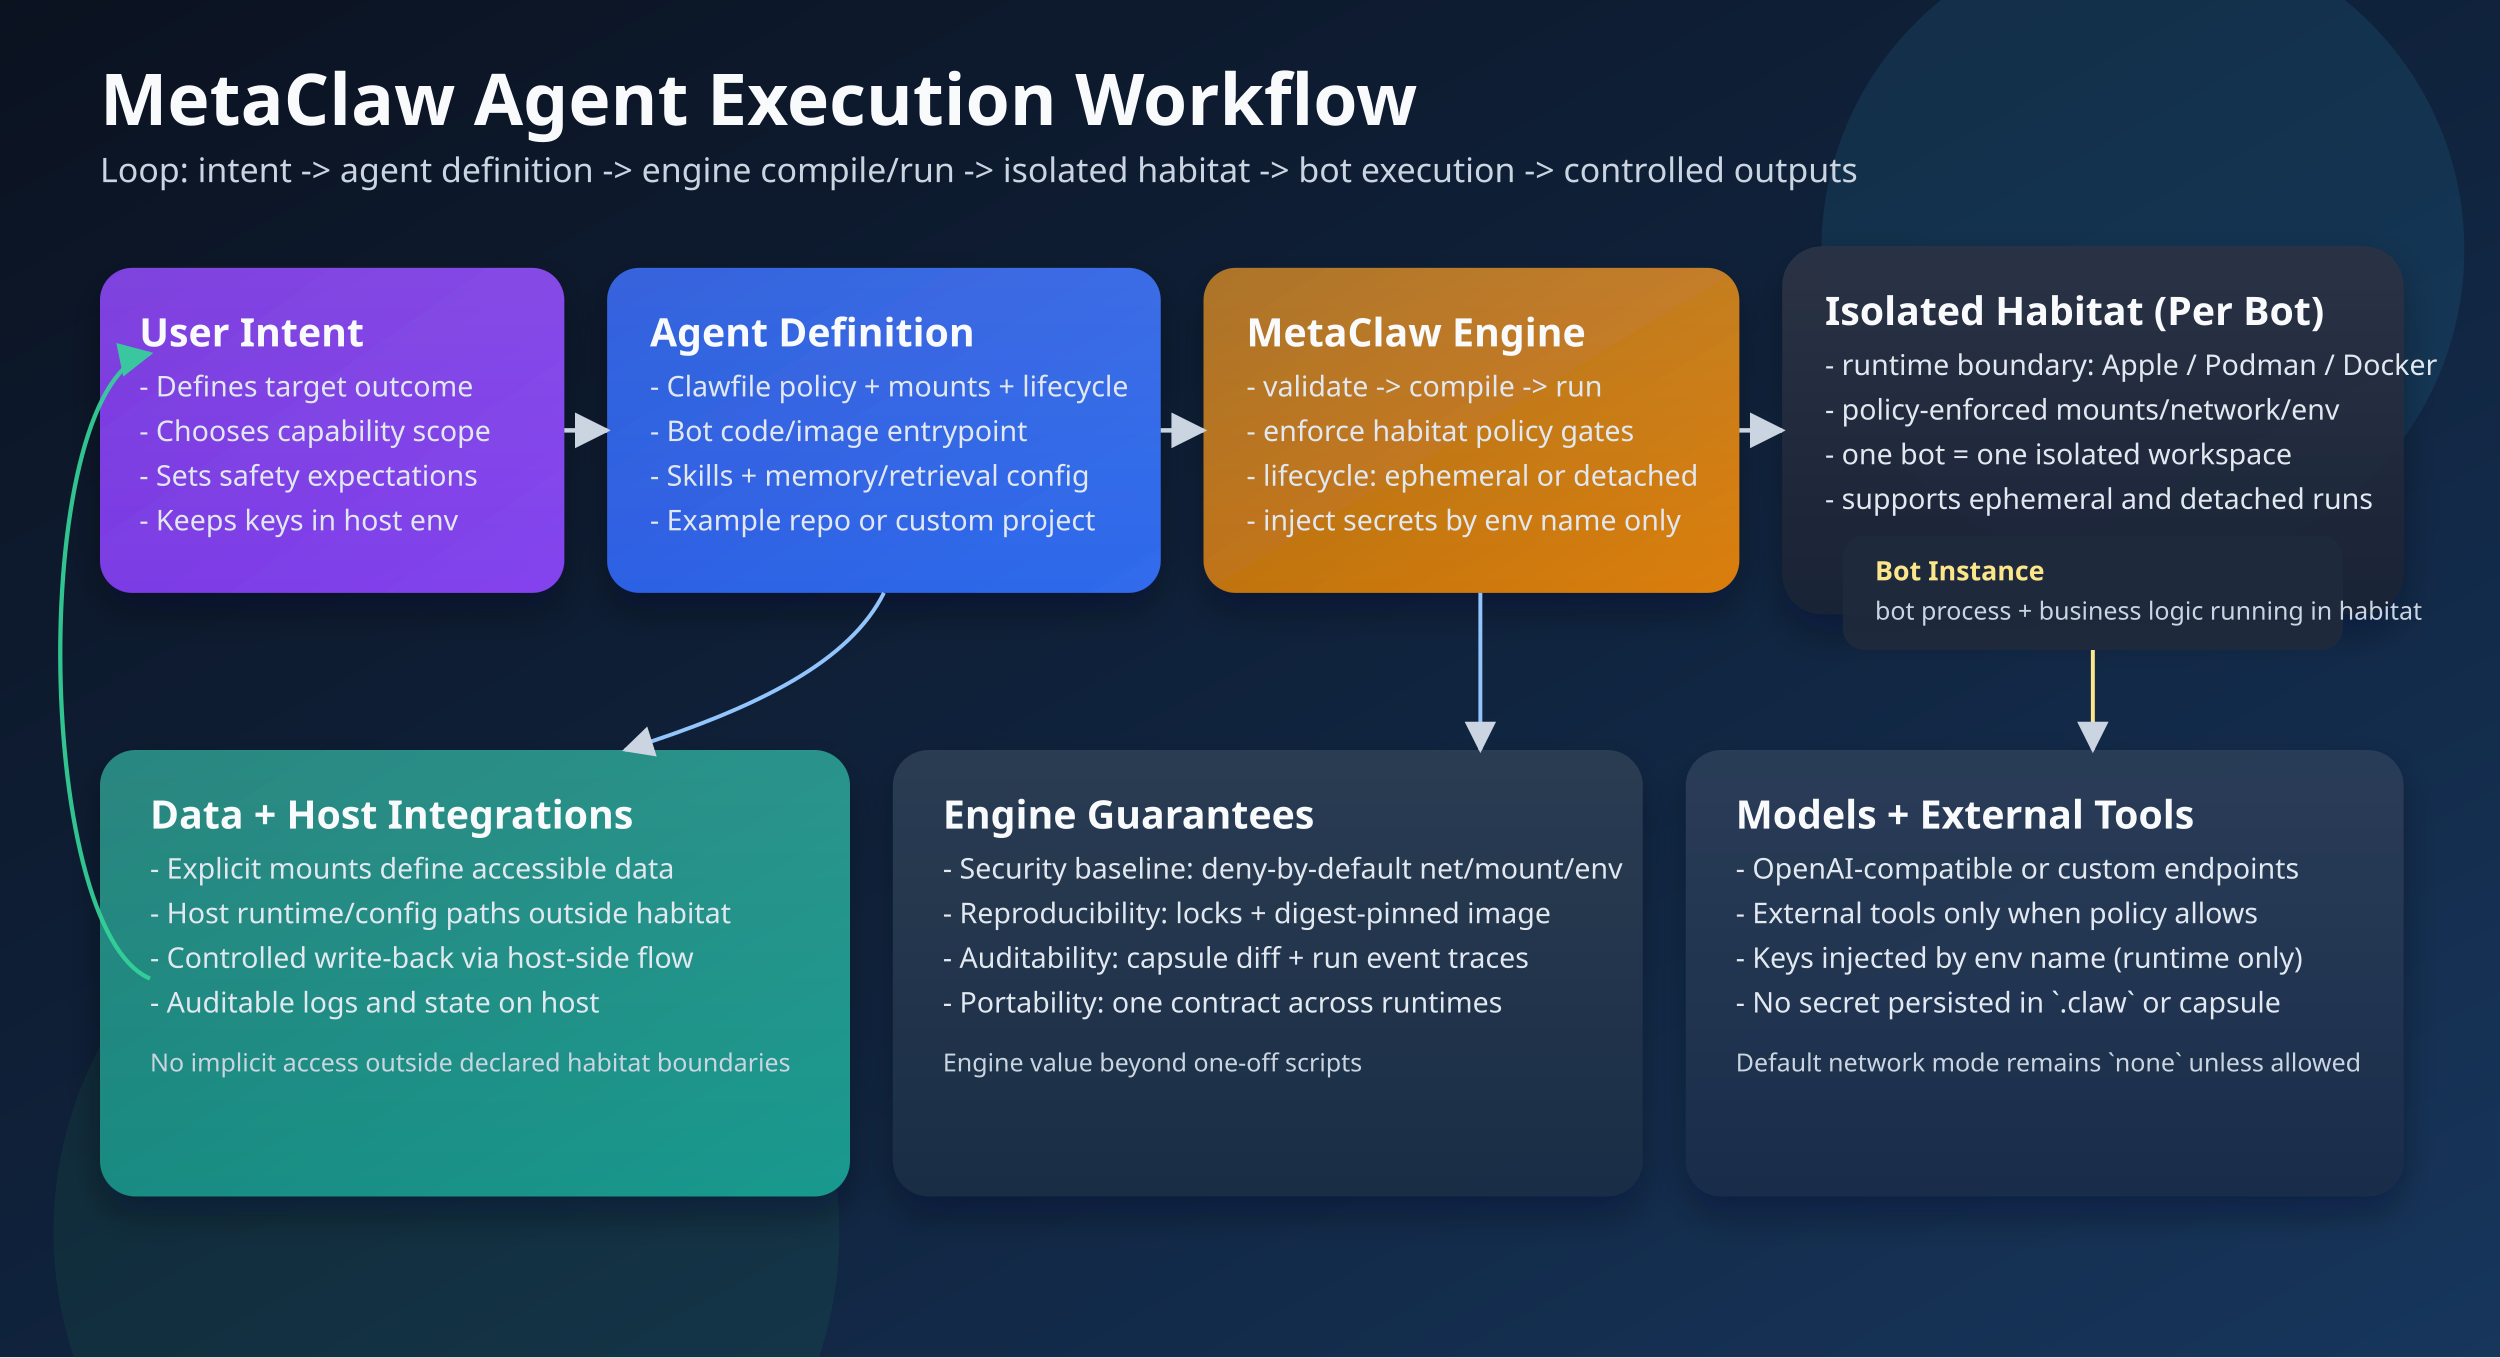
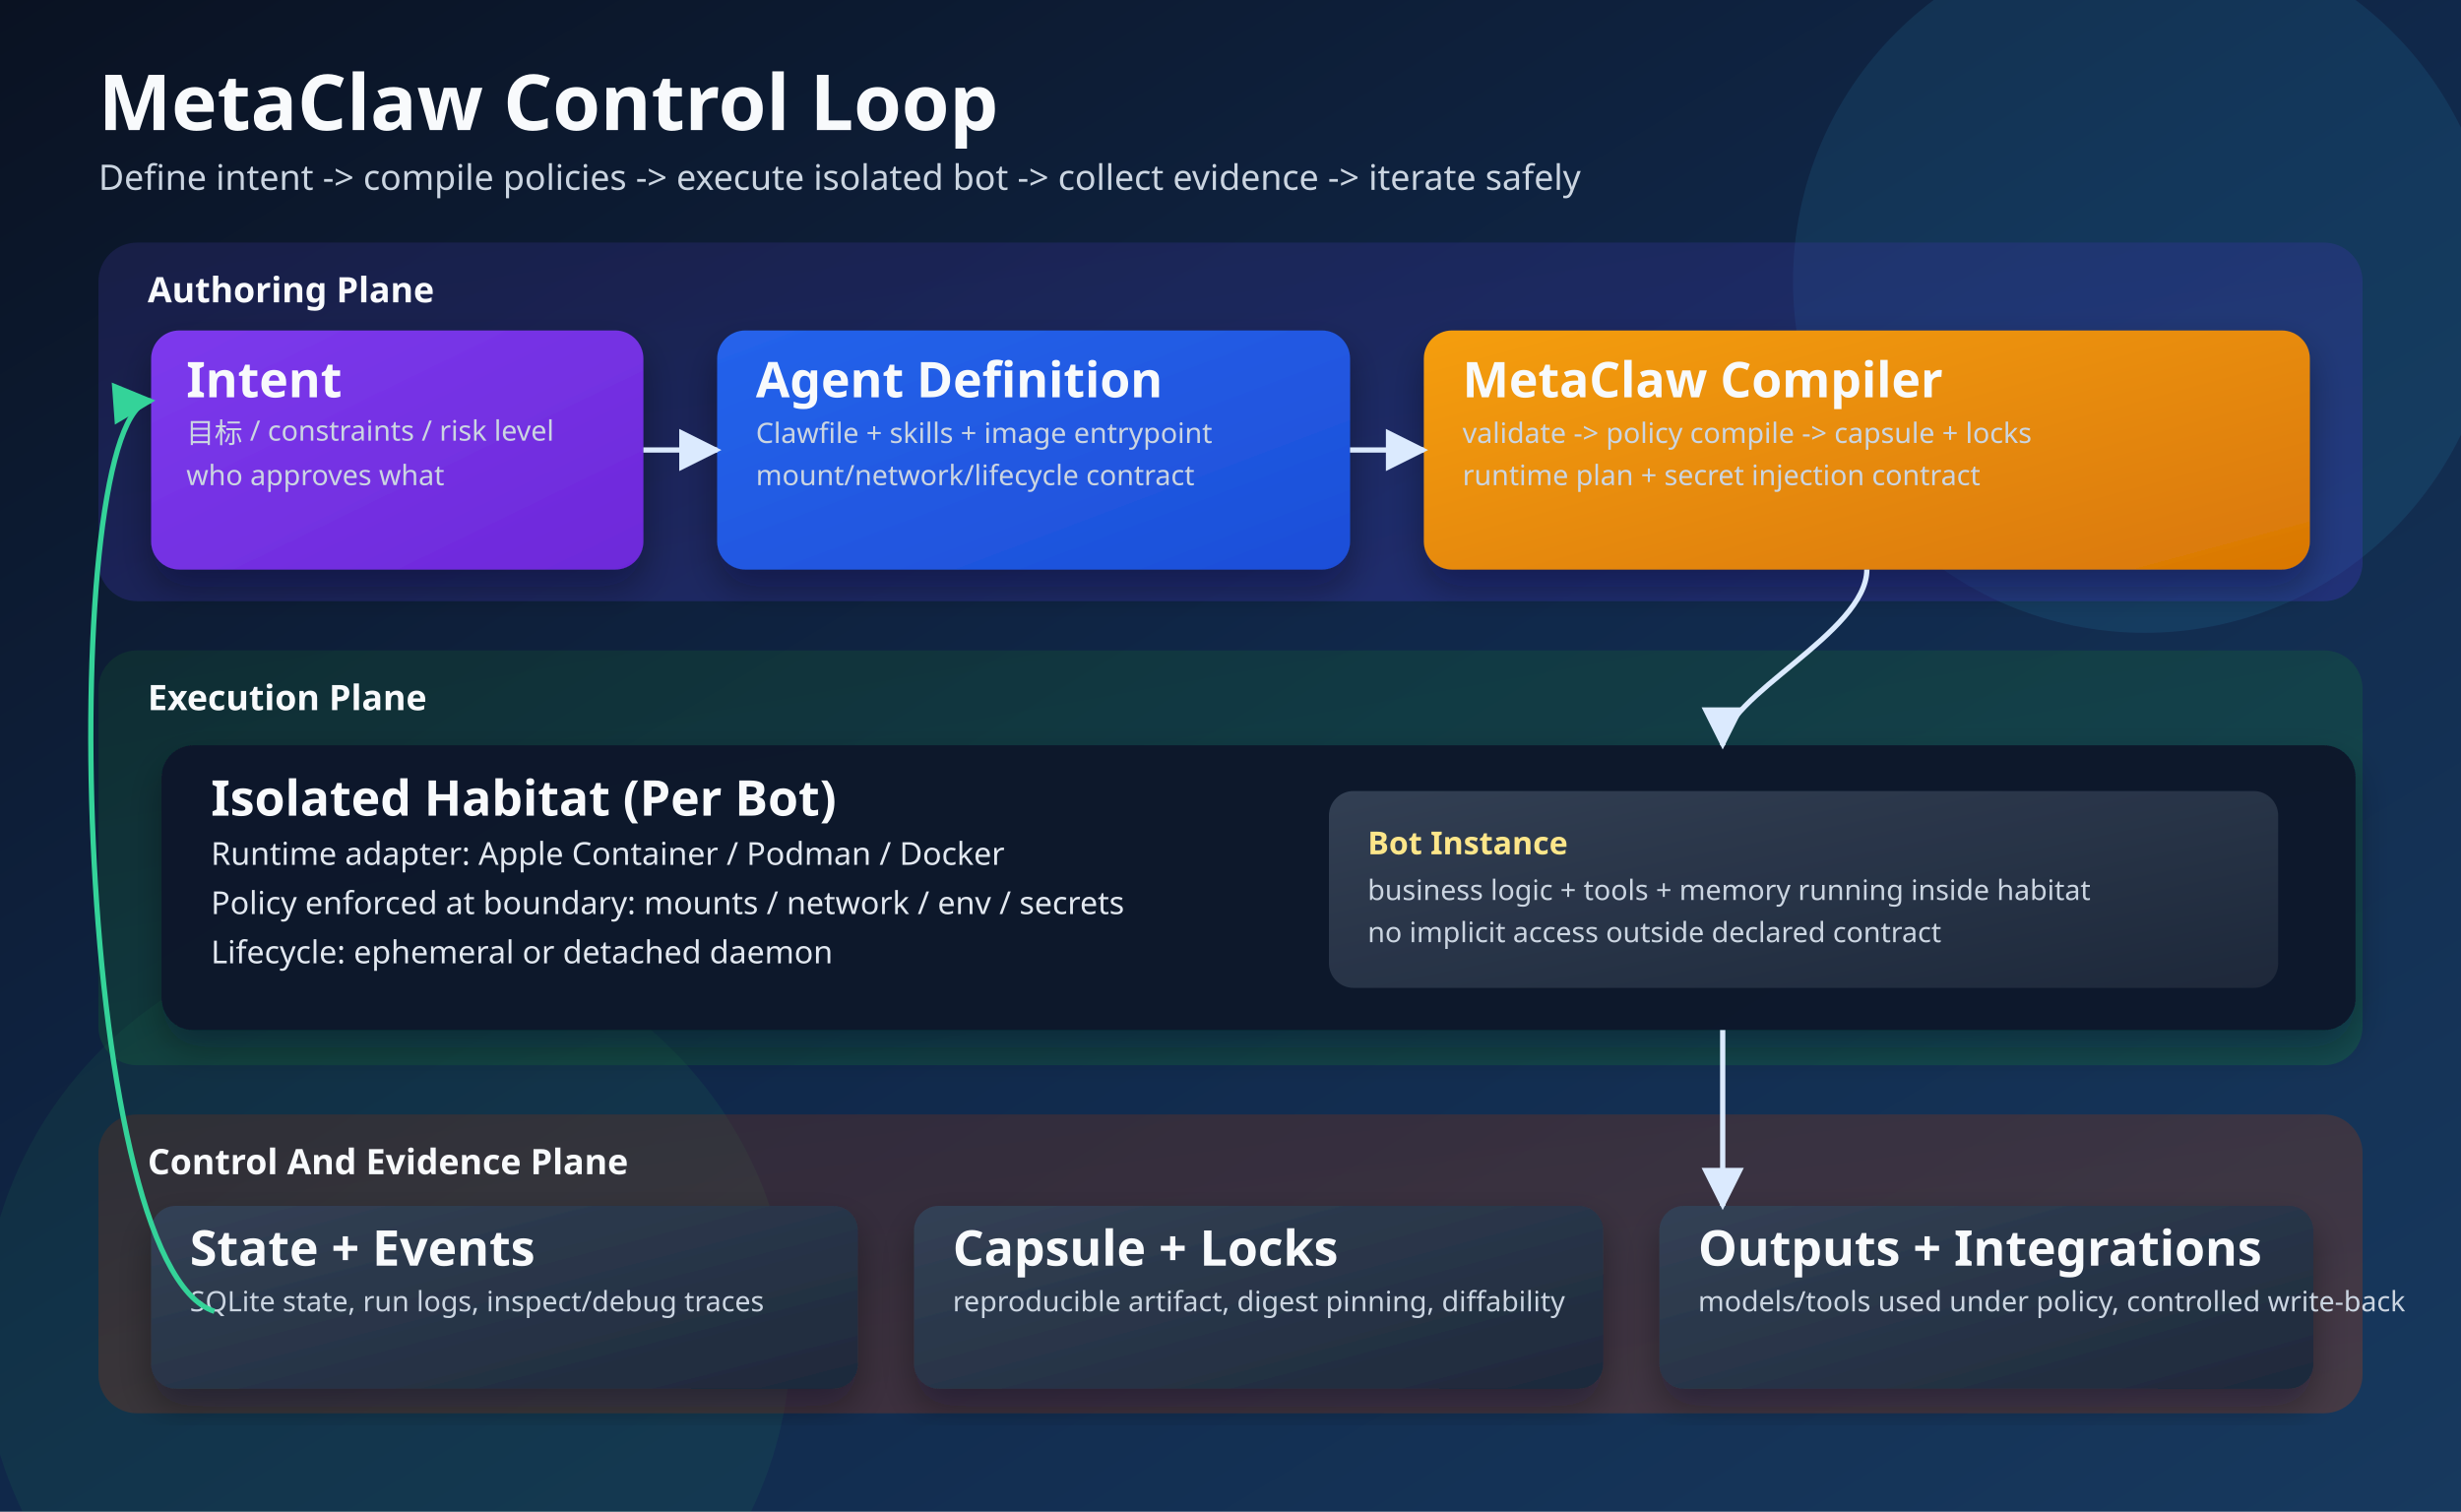
- <svg xmlns="http://www.w3.org/2000/svg" width="1400" height="760" viewBox="0 0 1400 760" role="img" aria-label="MetaClaw agent execution workflow">
+ <svg xmlns="http://www.w3.org/2000/svg" width="1400" height="860" viewBox="0 0 1400 860" role="img" aria-label="MetaClaw control loop architecture">
  <defs>
    <linearGradient id="bg" x1="0" y1="0" x2="1" y2="1">
-       <stop offset="0%" stop-color="#0b1220" />
-       <stop offset="55%" stop-color="#10243f" />
-       <stop offset="100%" stop-color="#17365c" />
+       <stop offset="0%" stop-color="#0a1222" />
+       <stop offset="50%" stop-color="#10284a" />
+       <stop offset="100%" stop-color="#17395e" />
    </linearGradient>
-     <linearGradient id="cardA" x1="0" y1="0" x2="1" y2="1">
-       <stop offset="0%" stop-color="#6d28d9" />
-       <stop offset="100%" stop-color="#7c3aed" />
+     <linearGradient id="planeA" x1="0" y1="0" x2="1" y2="1">
+       <stop offset="0%" stop-color="#312e81" />
+       <stop offset="100%" stop-color="#4338ca" />
    </linearGradient>
-     <linearGradient id="cardB" x1="0" y1="0" x2="1" y2="1">
-       <stop offset="0%" stop-color="#1d4ed8" />
-       <stop offset="100%" stop-color="#2563eb" />
+     <linearGradient id="planeB" x1="0" y1="0" x2="1" y2="1">
+       <stop offset="0%" stop-color="#14532d" />
+       <stop offset="100%" stop-color="#15803d" />
    </linearGradient>
-     <linearGradient id="cardC" x1="0" y1="0" x2="1" y2="1">
-       <stop offset="0%" stop-color="#a16207" />
+     <linearGradient id="planeC" x1="0" y1="0" x2="1" y2="1">
+       <stop offset="0%" stop-color="#7c2d12" />
+       <stop offset="100%" stop-color="#c2410c" />
+     </linearGradient>
+     <linearGradient id="cardBlue" x1="0" y1="0" x2="1" y2="1">
+       <stop offset="0%" stop-color="#2563eb" />
+       <stop offset="100%" stop-color="#1d4ed8" />
+     </linearGradient>
+     <linearGradient id="cardPurple" x1="0" y1="0" x2="1" y2="1">
+       <stop offset="0%" stop-color="#7c3aed" />
+       <stop offset="100%" stop-color="#6d28d9" />
+     </linearGradient>
+     <linearGradient id="cardAmber" x1="0" y1="0" x2="1" y2="1">
+       <stop offset="0%" stop-color="#f59e0b" />
      <stop offset="100%" stop-color="#d97706" />
    </linearGradient>
-     <linearGradient id="cardD" x1="0" y1="0" x2="1" y2="1">
-       <stop offset="0%" stop-color="#0f766e" />
-       <stop offset="100%" stop-color="#0d9488" />
-     </linearGradient>
-     <linearGradient id="panel" x1="0" y1="0" x2="0" y2="1">
-       <stop offset="0%" stop-color="#ffffff" stop-opacity="0.12" />
-       <stop offset="100%" stop-color="#ffffff" stop-opacity="0.05" />
+     <linearGradient id="cardSlate" x1="0" y1="0" x2="1" y2="1">
+       <stop offset="0%" stop-color="#334155" />
+       <stop offset="100%" stop-color="#1e293b" />
    </linearGradient>
    <filter id="shadow" x="-20%" y="-20%" width="140%" height="140%">
      <feDropShadow dx="0" dy="10" stdDeviation="10" flood-color="#020617" flood-opacity="0.35" />
    </filter>
    <marker id="arrow" viewBox="0 0 10 10" refX="9" refY="5" markerWidth="8" markerHeight="8" orient="auto-start-reverse">
-       <path d="M 0 0 L 10 5 L 0 10 z" fill="#cbd5e1" />
+       <path d="M 0 0 L 10 5 L 0 10 z" fill="#dbeafe" />
    </marker>
    <marker id="arrowLoop" viewBox="0 0 10 10" refX="9" refY="5" markerWidth="8" markerHeight="8" orient="auto-start-reverse">
      <path d="M 0 0 L 10 5 L 0 10 z" fill="#34d399" />
    </marker>
    <style>
-       .title { font: 700 40px 'Avenir Next', 'Segoe UI', sans-serif; fill: #f8fafc; }
-       .subtitle { font: 500 19px 'Avenir Next', 'Segoe UI', sans-serif; fill: #cbd5e1; }
-       .h { font: 700 22px 'Avenir Next', 'Segoe UI', sans-serif; fill: #f8fafc; }
-       .b { font: 500 16px 'Avenir Next', 'Segoe UI', sans-serif; fill: #e2e8f0; }
-       .small { font: 500 14px 'Avenir Next', 'Segoe UI', sans-serif; fill: #cbd5e1; }
-       .chip { font: 700 15px 'Avenir Next', 'Segoe UI', sans-serif; fill: #fde68a; }
-       .link { stroke: #cbd5e1; stroke-width: 2.5; fill: none; marker-end: url(#arrow); }
-       .linkSoft { stroke: #93c5fd; stroke-width: 2.2; fill: none; marker-end: url(#arrow); }
-       .linkWarn { stroke: #fde68a; stroke-width: 2.2; fill: none; marker-end: url(#arrow); }
-       .loop { stroke: #34d399; stroke-width: 2.4; fill: none; marker-end: url(#arrowLoop); opacity: 0.92; }
+       .title { font: 700 44px 'Avenir Next', 'Segoe UI', sans-serif; fill: #f8fafc; }
+       .subtitle { font: 500 20px 'Avenir Next', 'Segoe UI', sans-serif; fill: #cbd5e1; }
+       .plane { font: 700 20px 'Avenir Next', 'Segoe UI', sans-serif; fill: #f8fafc; }
+       .h { font: 700 28px 'Avenir Next', 'Segoe UI', sans-serif; fill: #f8fafc; }
+       .b { font: 500 18px 'Avenir Next', 'Segoe UI', sans-serif; fill: #e2e8f0; }
+       .small { font: 500 16px 'Avenir Next', 'Segoe UI', sans-serif; fill: #cbd5e1; }
+       .chip { font: 700 18px 'Avenir Next', 'Segoe UI', sans-serif; fill: #fde68a; }
+       .link { stroke: #dbeafe; stroke-width: 3; fill: none; marker-end: url(#arrow); }
+       .loop { stroke: #34d399; stroke-width: 3; fill: none; marker-end: url(#arrowLoop); }
    </style>
  </defs>
-   <rect width="1400" height="760" fill="url(#bg)" />
-   <circle cx="1200" cy="140" r="180" fill="#38bdf8" opacity="0.10" />
-   <circle cx="250" cy="690" r="220" fill="#22c55e" opacity="0.08" />
-   <text x="56" y="70" class="title">MetaClaw Agent Execution Workflow</text>
-   <text x="56" y="102" class="subtitle">Loop: intent -&gt; agent definition -&gt; engine compile/run -&gt; isolated habitat -&gt; bot execution -&gt; controlled outputs</text>
-   <rect x="56" y="150" width="260" height="182" rx="18" fill="url(#cardA)" filter="url(#shadow)" />
-   <rect x="56" y="150" width="260" height="182" rx="18" fill="url(#panel)" />
-   <text x="78" y="194" class="h">User Intent</text>
-   <text x="78" y="222" class="b">- Defines target outcome</text>
-   <text x="78" y="247" class="b">- Chooses capability scope</text>
-   <text x="78" y="272" class="b">- Sets safety expectations</text>
-   <text x="78" y="297" class="b">- Keeps keys in host env</text>
-   <rect x="340" y="150" width="310" height="182" rx="18" fill="url(#cardB)" filter="url(#shadow)" />
-   <rect x="340" y="150" width="310" height="182" rx="18" fill="url(#panel)" />
-   <text x="364" y="194" class="h">Agent Definition</text>
-   <text x="364" y="222" class="b">- Clawfile policy + mounts + lifecycle</text>
-   <text x="364" y="247" class="b">- Bot code/image entrypoint</text>
-   <text x="364" y="272" class="b">- Skills + memory/retrieval config</text>
-   <text x="364" y="297" class="b">- Example repo or custom project</text>
-   <rect x="674" y="150" width="300" height="182" rx="18" fill="url(#cardC)" filter="url(#shadow)" />
-   <rect x="674" y="150" width="300" height="182" rx="18" fill="url(#panel)" />
-   <text x="698" y="194" class="h">MetaClaw Engine</text>
-   <text x="698" y="222" class="b">- validate -&gt; compile -&gt; run</text>
-   <text x="698" y="247" class="b">- enforce habitat policy gates</text>
-   <text x="698" y="272" class="b">- lifecycle: ephemeral or detached</text>
-   <text x="698" y="297" class="b">- inject secrets by env name only</text>
-   <rect x="998" y="138" width="348" height="206" rx="22" fill="#0f172a" opacity="0.95" filter="url(#shadow)" />
-   <rect x="998" y="138" width="348" height="206" rx="22" fill="url(#panel)" />
-   <text x="1022" y="182" class="h">Isolated Habitat (Per Bot)</text>
-   <text x="1022" y="210" class="b">- runtime boundary: Apple / Podman / Docker</text>
-   <text x="1022" y="235" class="b">- policy-enforced mounts/network/env</text>
-   <text x="1022" y="260" class="b">- one bot = one isolated workspace</text>
-   <text x="1022" y="285" class="b">- supports ephemeral and detached runs</text>
-   <rect x="1032" y="300" width="280" height="64" rx="12" fill="#1e293b" opacity="0.95" />
-   <text x="1050" y="325" class="chip">Bot Instance</text>
-   <text x="1050" y="347" class="small">bot process + business logic running in habitat</text>
-   <rect x="56" y="420" width="420" height="250" rx="20" fill="url(#cardD)" filter="url(#shadow)" />
-   <rect x="56" y="420" width="420" height="250" rx="20" fill="url(#panel)" />
-   <text x="84" y="464" class="h">Data + Host Integrations</text>
-   <text x="84" y="492" class="b">- Explicit mounts define accessible data</text>
-   <text x="84" y="517" class="b">- Host runtime/config paths outside habitat</text>
-   <text x="84" y="542" class="b">- Controlled write-back via host-side flow</text>
-   <text x="84" y="567" class="b">- Auditable logs and state on host</text>
-   <text x="84" y="600" class="small">No implicit access outside declared habitat boundaries</text>
-   <rect x="500" y="420" width="420" height="250" rx="20" fill="#0b203a" opacity="0.95" filter="url(#shadow)" />
-   <rect x="500" y="420" width="420" height="250" rx="20" fill="url(#panel)" />
-   <text x="528" y="464" class="h">Engine Guarantees</text>
-   <text x="528" y="492" class="b">- Security baseline: deny-by-default net/mount/env</text>
-   <text x="528" y="517" class="b">- Reproducibility: locks + digest-pinned image</text>
-   <text x="528" y="542" class="b">- Auditability: capsule diff + run event traces</text>
-   <text x="528" y="567" class="b">- Portability: one contract across runtimes</text>
-   <text x="528" y="600" class="small">Engine value beyond one-off scripts</text>
-   <rect x="944" y="420" width="402" height="250" rx="20" fill="#10233f" opacity="0.95" filter="url(#shadow)" />
-   <rect x="944" y="420" width="402" height="250" rx="20" fill="url(#panel)" />
-   <text x="972" y="464" class="h">Models + External Tools</text>
-   <text x="972" y="492" class="b">- OpenAI-compatible or custom endpoints</text>
-   <text x="972" y="517" class="b">- External tools only when policy allows</text>
-   <text x="972" y="542" class="b">- Keys injected by env name (runtime only)</text>
-   <text x="972" y="567" class="b">- No secret persisted in `.claw` or capsule</text>
-   <text x="972" y="600" class="small">Default network mode remains `none` unless allowed</text>
-   <path d="M 316 241 C 324 241, 332 241, 340 241" class="link" />
-   <path d="M 650 241 C 658 241, 666 241, 674 241" class="link" />
-   <path d="M 974 241 C 982 241, 990 241, 998 241" class="link" />
-   <path d="M 829 332 C 829 374, 829 388, 829 420" class="linkSoft" />
-   <path d="M 1172 364 C 1172 387, 1172 398, 1172 420" class="linkWarn" />
-   <path d="M 495 332 C 476 370, 426 396, 350 420" class="linkSoft" />
-   <path d="M 84 548 C 18 520, 16 212, 84 198" class="loop" />
+   <rect width="1400" height="860" fill="url(#bg)" />
+   <circle cx="1220" cy="160" r="200" fill="#38bdf8" opacity="0.10" />
+   <circle cx="220" cy="760" r="230" fill="#22c55e" opacity="0.08" />
+   <text x="56" y="74" class="title">MetaClaw Control Loop</text>
+   <text x="56" y="108" class="subtitle">Define intent -&gt; compile policies -&gt; execute isolated bot -&gt; collect evidence -&gt; iterate safely</text>
+   <rect x="56" y="138" width="1288" height="204" rx="22" fill="url(#planeA)" opacity="0.32" />
+   <text x="84" y="172" class="plane">Authoring Plane</text>
+   <rect x="86" y="188" width="280" height="136" rx="16" fill="url(#cardPurple)" filter="url(#shadow)" />
+   <text x="106" y="226" class="h">Intent</text>
+   <text x="106" y="252" class="small">目标 / constraints / risk level</text>
+   <text x="106" y="276" class="small">who approves what</text>
+   <rect x="408" y="188" width="360" height="136" rx="16" fill="url(#cardBlue)" filter="url(#shadow)" />
+   <text x="430" y="226" class="h">Agent Definition</text>
+   <text x="430" y="252" class="small">Clawfile + skills + image entrypoint</text>
+   <text x="430" y="276" class="small">mount/network/lifecycle contract</text>
+   <rect x="810" y="188" width="504" height="136" rx="16" fill="url(#cardAmber)" filter="url(#shadow)" />
+   <text x="832" y="226" class="h">MetaClaw Compiler</text>
+   <text x="832" y="252" class="small">validate -&gt; policy compile -&gt; capsule + locks</text>
+   <text x="832" y="276" class="small">runtime plan + secret injection contract</text>
+   <rect x="56" y="370" width="1288" height="236" rx="22" fill="url(#planeB)" opacity="0.30" />
+   <text x="84" y="404" class="plane">Execution Plane</text>
+   <rect x="92" y="424" width="1248" height="162" rx="18" fill="#0f172a" opacity="0.95" filter="url(#shadow)" />
+   <text x="120" y="464" class="h">Isolated Habitat (Per Bot)</text>
+   <text x="120" y="492" class="b">Runtime adapter: Apple Container / Podman / Docker</text>
+   <text x="120" y="520" class="b">Policy enforced at boundary: mounts / network / env / secrets</text>
+   <text x="120" y="548" class="b">Lifecycle: ephemeral or detached daemon</text>
+   <rect x="756" y="450" width="540" height="112" rx="14" fill="url(#cardSlate)" opacity="0.95" />
+   <text x="778" y="486" class="chip">Bot Instance</text>
+   <text x="778" y="512" class="small">business logic + tools + memory running inside habitat</text>
+   <text x="778" y="536" class="small">no implicit access outside declared contract</text>
+   <rect x="56" y="634" width="1288" height="170" rx="22" fill="url(#planeC)" opacity="0.28" />
+   <text x="84" y="668" class="plane">Control And Evidence Plane</text>
+   <rect x="86" y="686" width="402" height="104" rx="14" fill="url(#cardSlate)" filter="url(#shadow)" />
+   <text x="108" y="720" class="h">State + Events</text>
+   <text x="108" y="746" class="small">SQLite state, run logs, inspect/debug traces</text>
+   <rect x="520" y="686" width="392" height="104" rx="14" fill="url(#cardSlate)" filter="url(#shadow)" />
+   <text x="542" y="720" class="h">Capsule + Locks</text>
+   <text x="542" y="746" class="small">reproducible artifact, digest pinning, diffability</text>
+   <rect x="944" y="686" width="372" height="104" rx="14" fill="url(#cardSlate)" filter="url(#shadow)" />
+   <text x="966" y="720" class="h">Outputs + Integrations</text>
+   <text x="966" y="746" class="small">models/tools used under policy, controlled write-back</text>
+   <path d="M 366 256 C 382 256, 392 256, 408 256" class="link" />
+   <path d="M 768 256 C 784 256, 794 256, 810 256" class="link" />
+   <path d="M 1062 324 C 1062 360, 980 396, 980 424" class="link" />
+   <path d="M 980 586 C 980 620, 980 646, 980 686" class="link" />
+   <path d="M 122 746 C 40 720, 32 232, 86 228" class="loop" />
</svg>
